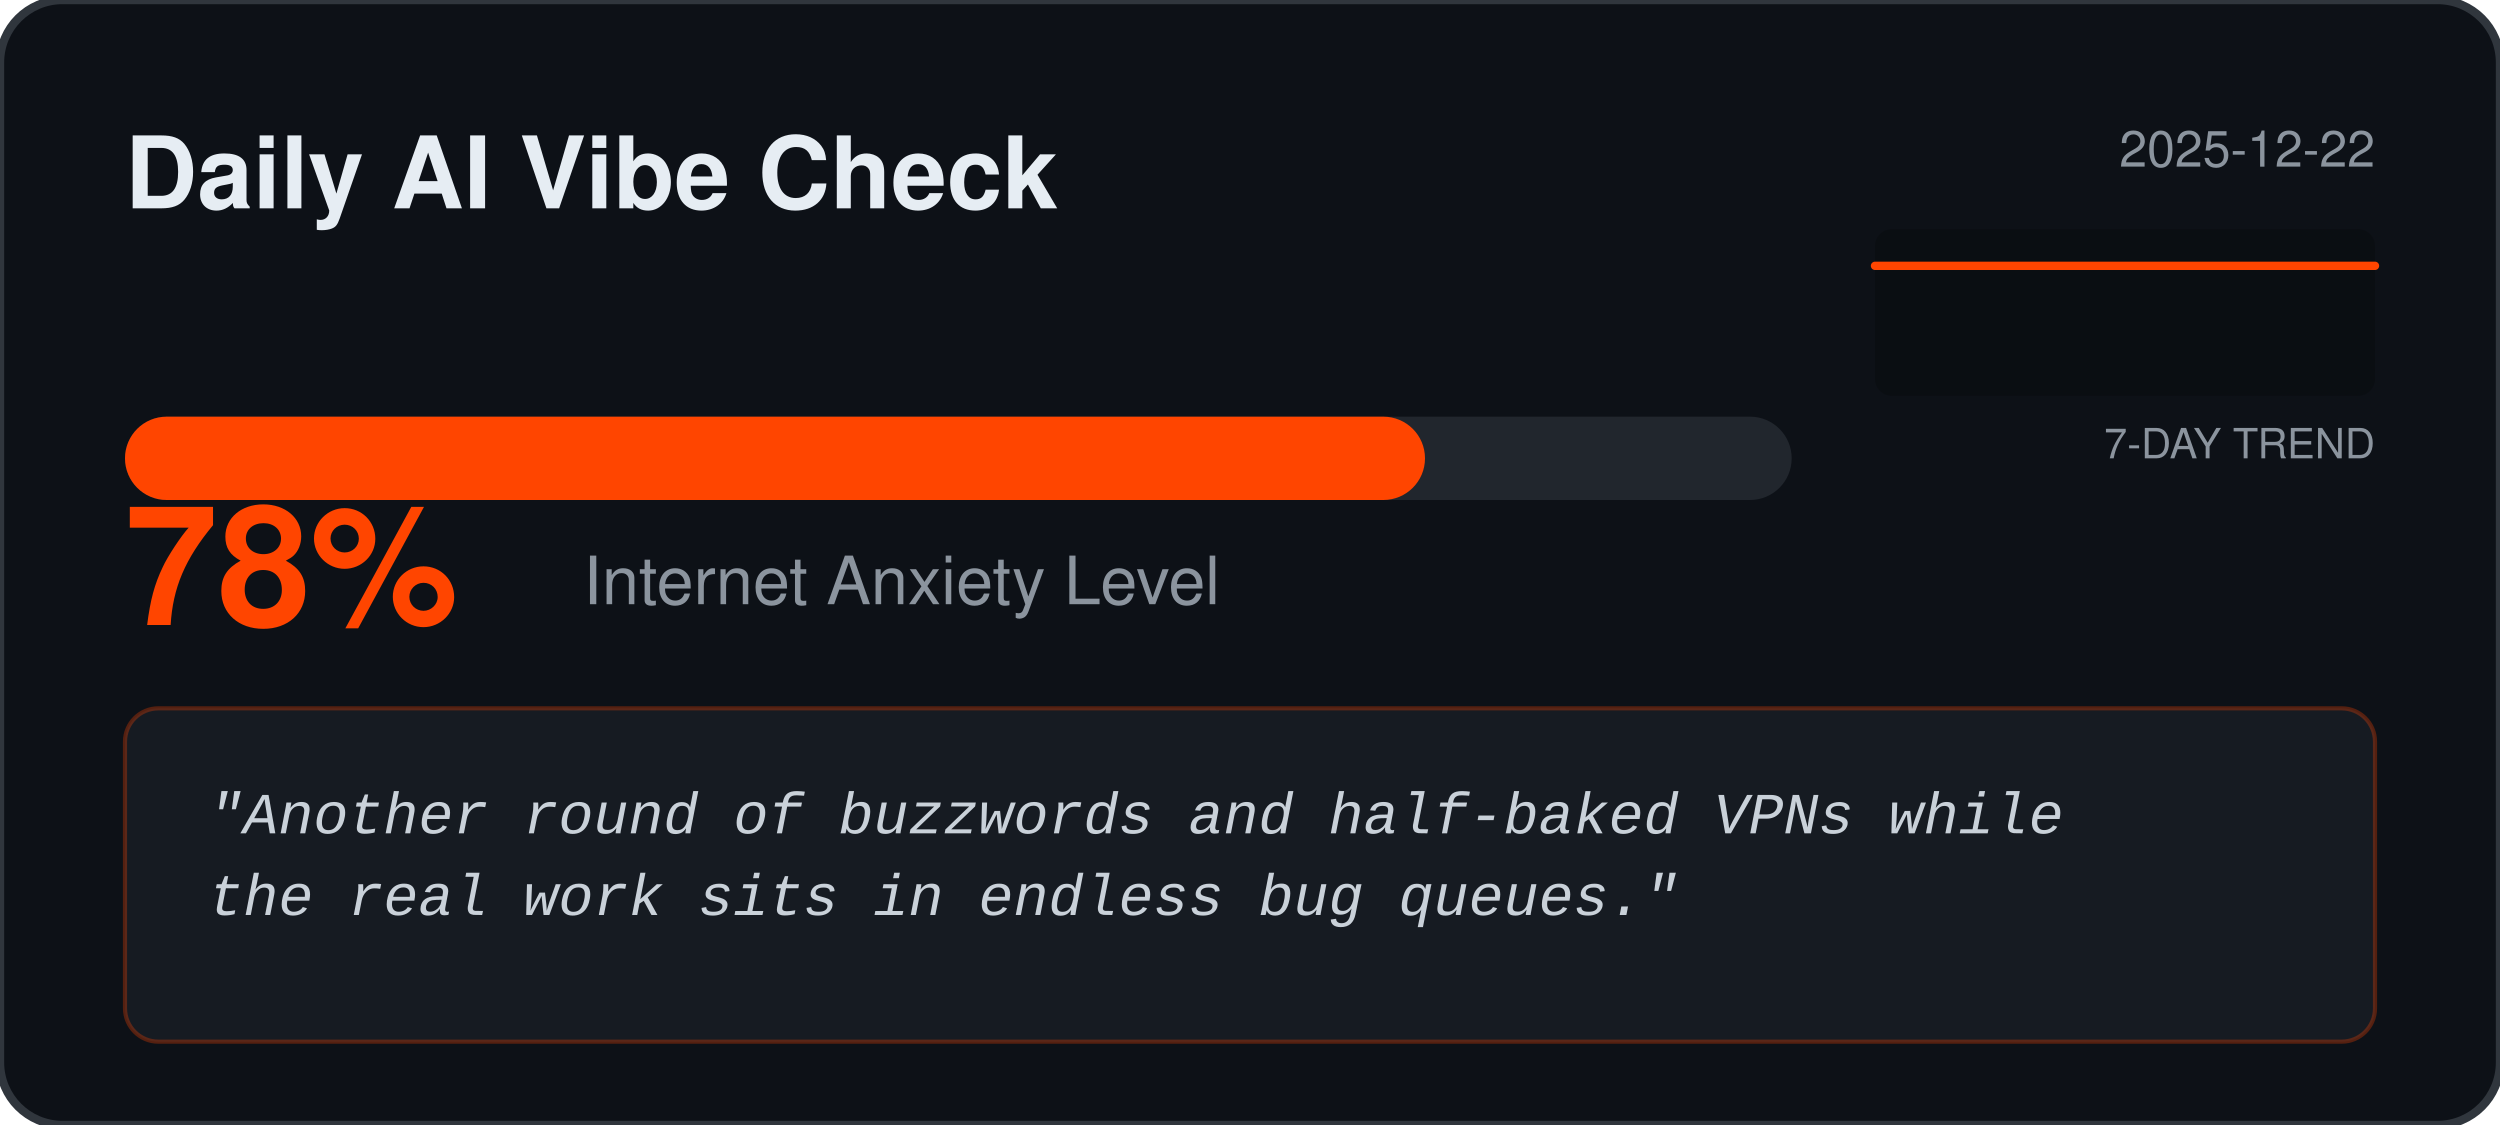
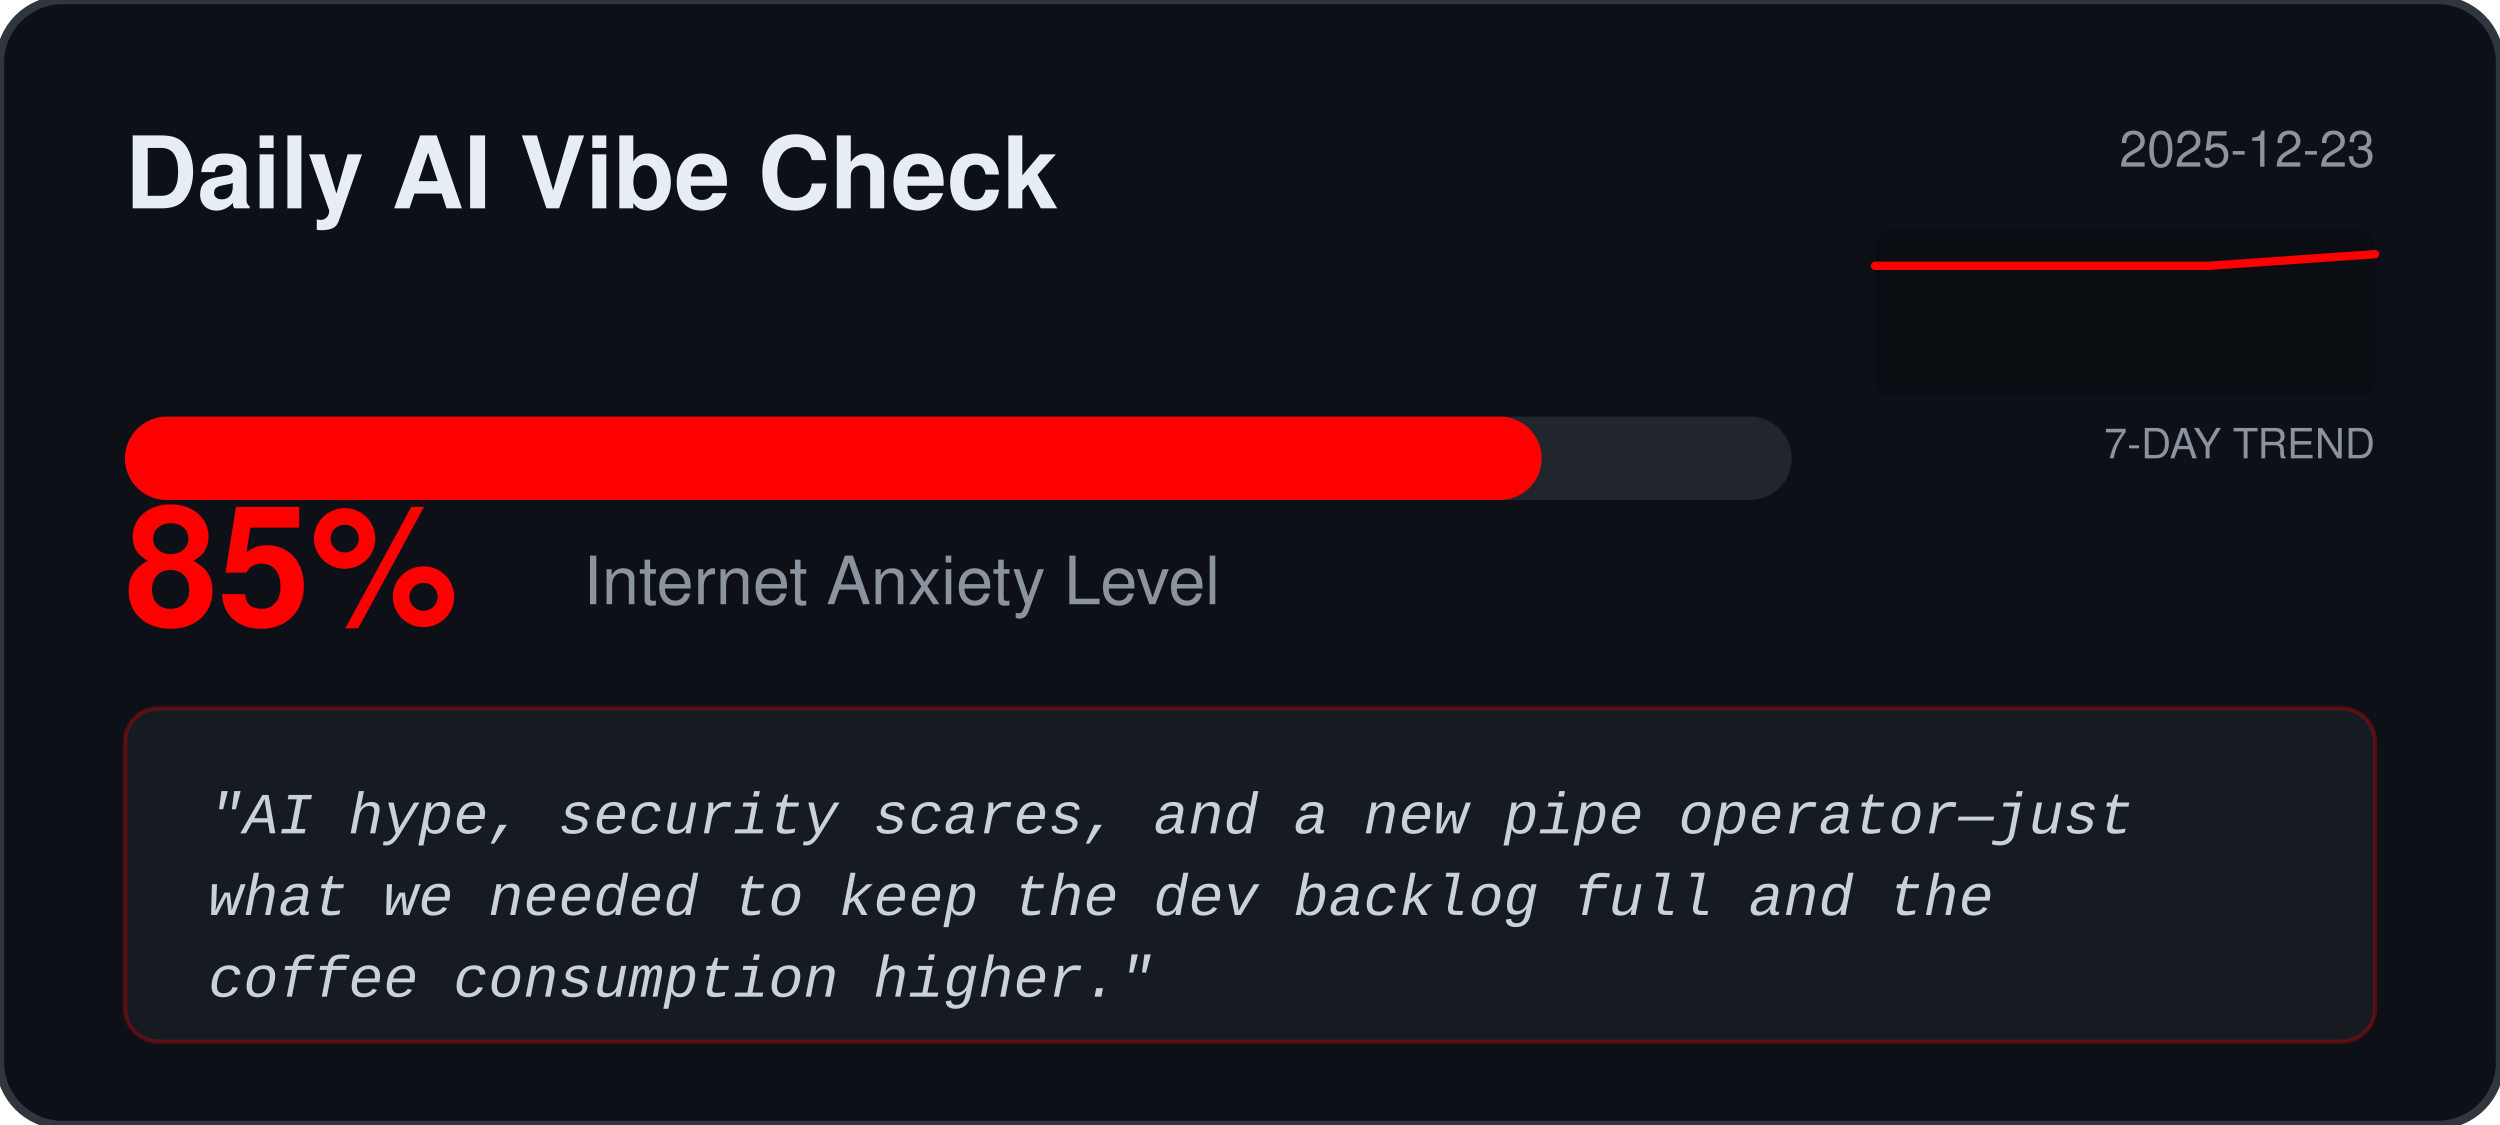
<svg xmlns="http://www.w3.org/2000/svg" width="600" height="270" viewBox="0 0 600 270" fill="none">
  <rect width="600" height="270" rx="15" fill="#0D1117" stroke="#30363D" stroke-width="2" />
  <text x="30" y="50" fill="#E6EDF3" font-family="Segoe UI, Helvetica, sans-serif" font-weight="bold" font-size="24">Daily AI Vibe Check</text>
-   <text x="570" y="40" fill="#8B949E" font-family="Segoe UI, Helvetica, sans-serif" font-size="12" text-anchor="end">2025-12-22</text>
+   <text x="570" y="40" fill="#8B949E" font-family="Segoe UI, Helvetica, sans-serif" font-size="12" text-anchor="end">2025-12-23</text>
  <rect x="450" y="55" width="120" height="40" fill="#000000" fill-opacity="0.2" rx="4" />
  <text x="570" y="110" fill="#8B949E" font-family="Segoe UI, Helvetica, sans-serif" font-size="10" text-anchor="end">7-DAY TREND</text>
-   <polyline points="450.0,63.8 510.0,63.8 570.0,63.8" fill="none" stroke="#FF4500" stroke-width="2" stroke-linecap="round" stroke-linejoin="round" />
+   <polyline points="450.0,63.8 490.0,63.8 530.0,63.8 570.0,61.0" fill="none" stroke="#FF0000" stroke-width="2" stroke-linecap="round" stroke-linejoin="round" />
  <rect x="30" y="100" width="400" height="20" rx="10" fill="#21262D" />
-   <rect x="30" y="100" width="312.0" height="20" rx="10" fill="#FF4500" />
-   <text x="30" y="150" fill="#FF4500" font-family="Segoe UI, Helvetica, sans-serif" font-weight="bold" font-size="40">78%</text>
+   <rect x="30" y="100" width="340.0" height="20" rx="10" fill="#FF0000" />
+   <text x="30" y="150" fill="#FF0000" font-family="Segoe UI, Helvetica, sans-serif" font-weight="bold" font-size="40">85%</text>
  <text x="140" y="145" fill="#8B949E" font-family="Segoe UI, Helvetica, sans-serif" font-size="16">Internet Anxiety Level</text>
-   <rect x="30" y="170" width="540" height="80" rx="8" fill="#161B22" stroke="#FF4500" stroke-opacity="0.3" />
+   <rect x="30" y="170" width="540" height="80" rx="8" fill="#161B22" stroke="#FF0000" stroke-opacity="0.3" />
  <text x="50" y="200" fill="#C9D1D9" font-family="Courier New, monospace" font-size="14" font-style="italic">
-     <tspan x="50" dy="0">"Another round of buzzwords and half-baked VPNs while</tspan>
-     <tspan x="50" dy="1.4em">the real work sits in endless bug queues."</tspan>
+     <tspan x="50" dy="0">"AI hype, security scares, and a new pipe operator—just</tspan>
+     <tspan x="50" dy="1.4em">what we needed to keep the dev backlog full and the</tspan>
+     <tspan x="50" dy="1.4em">coffee consumption higher."</tspan>
  </text>
</svg>
